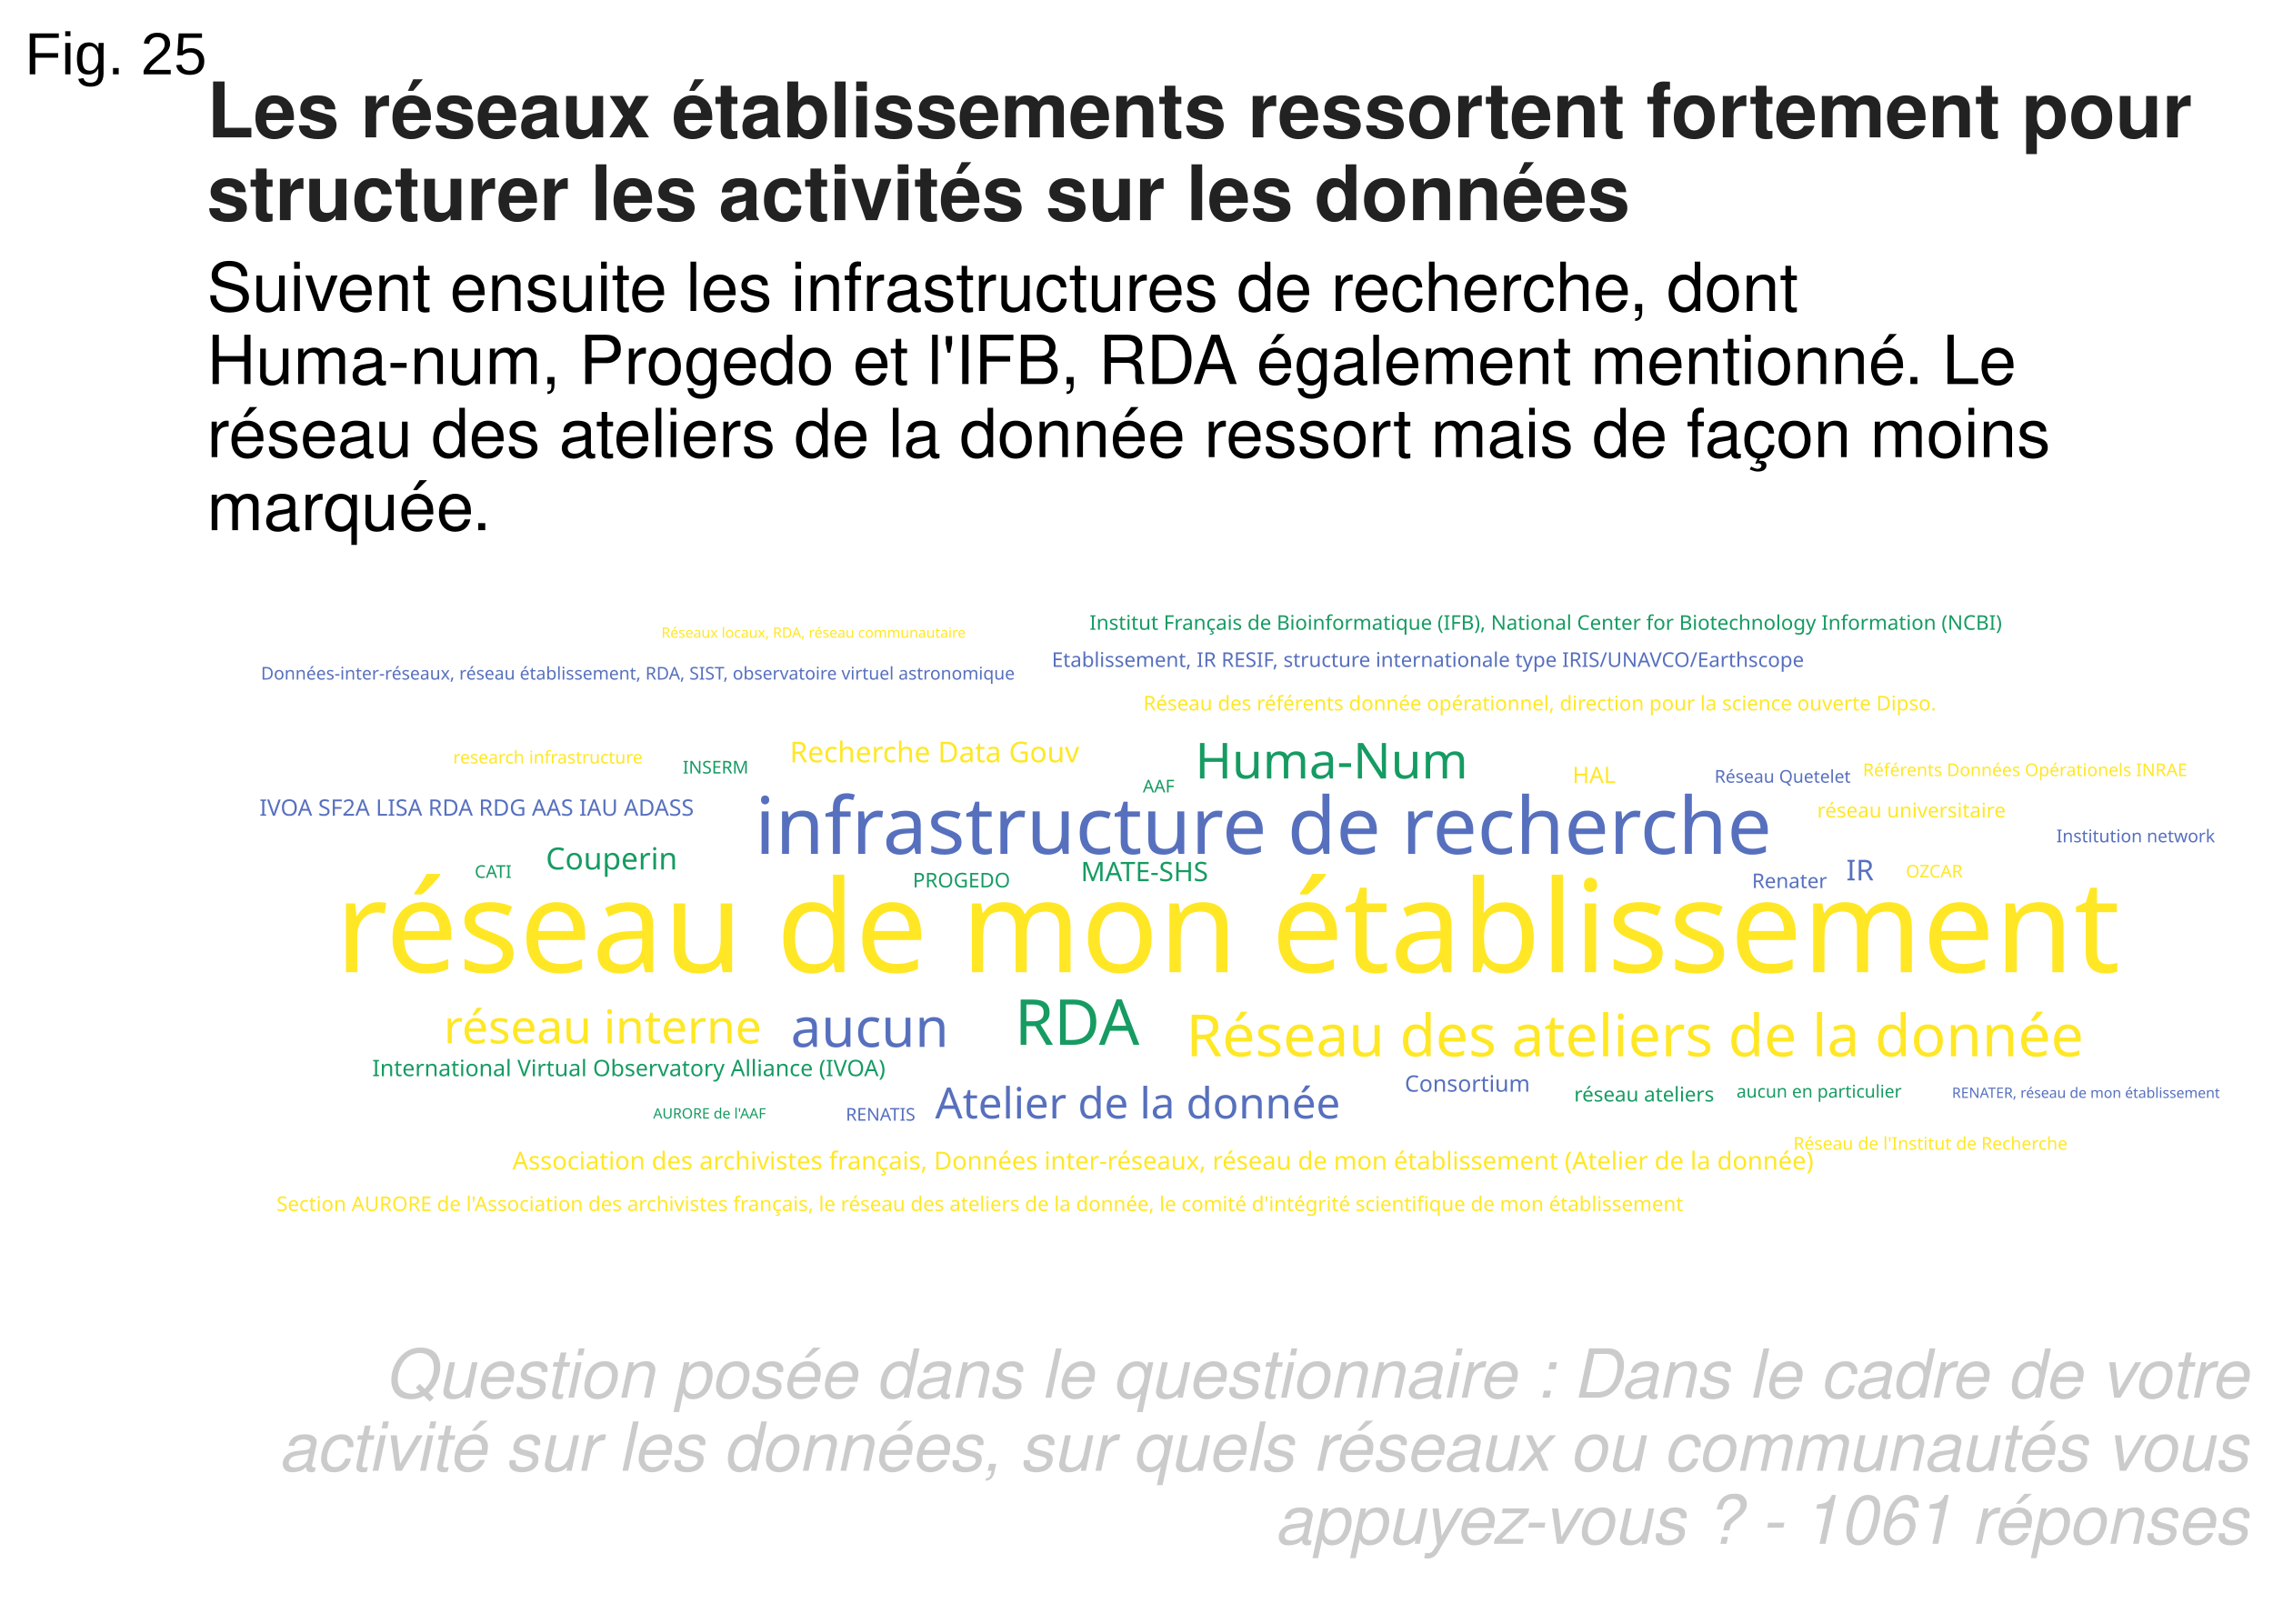
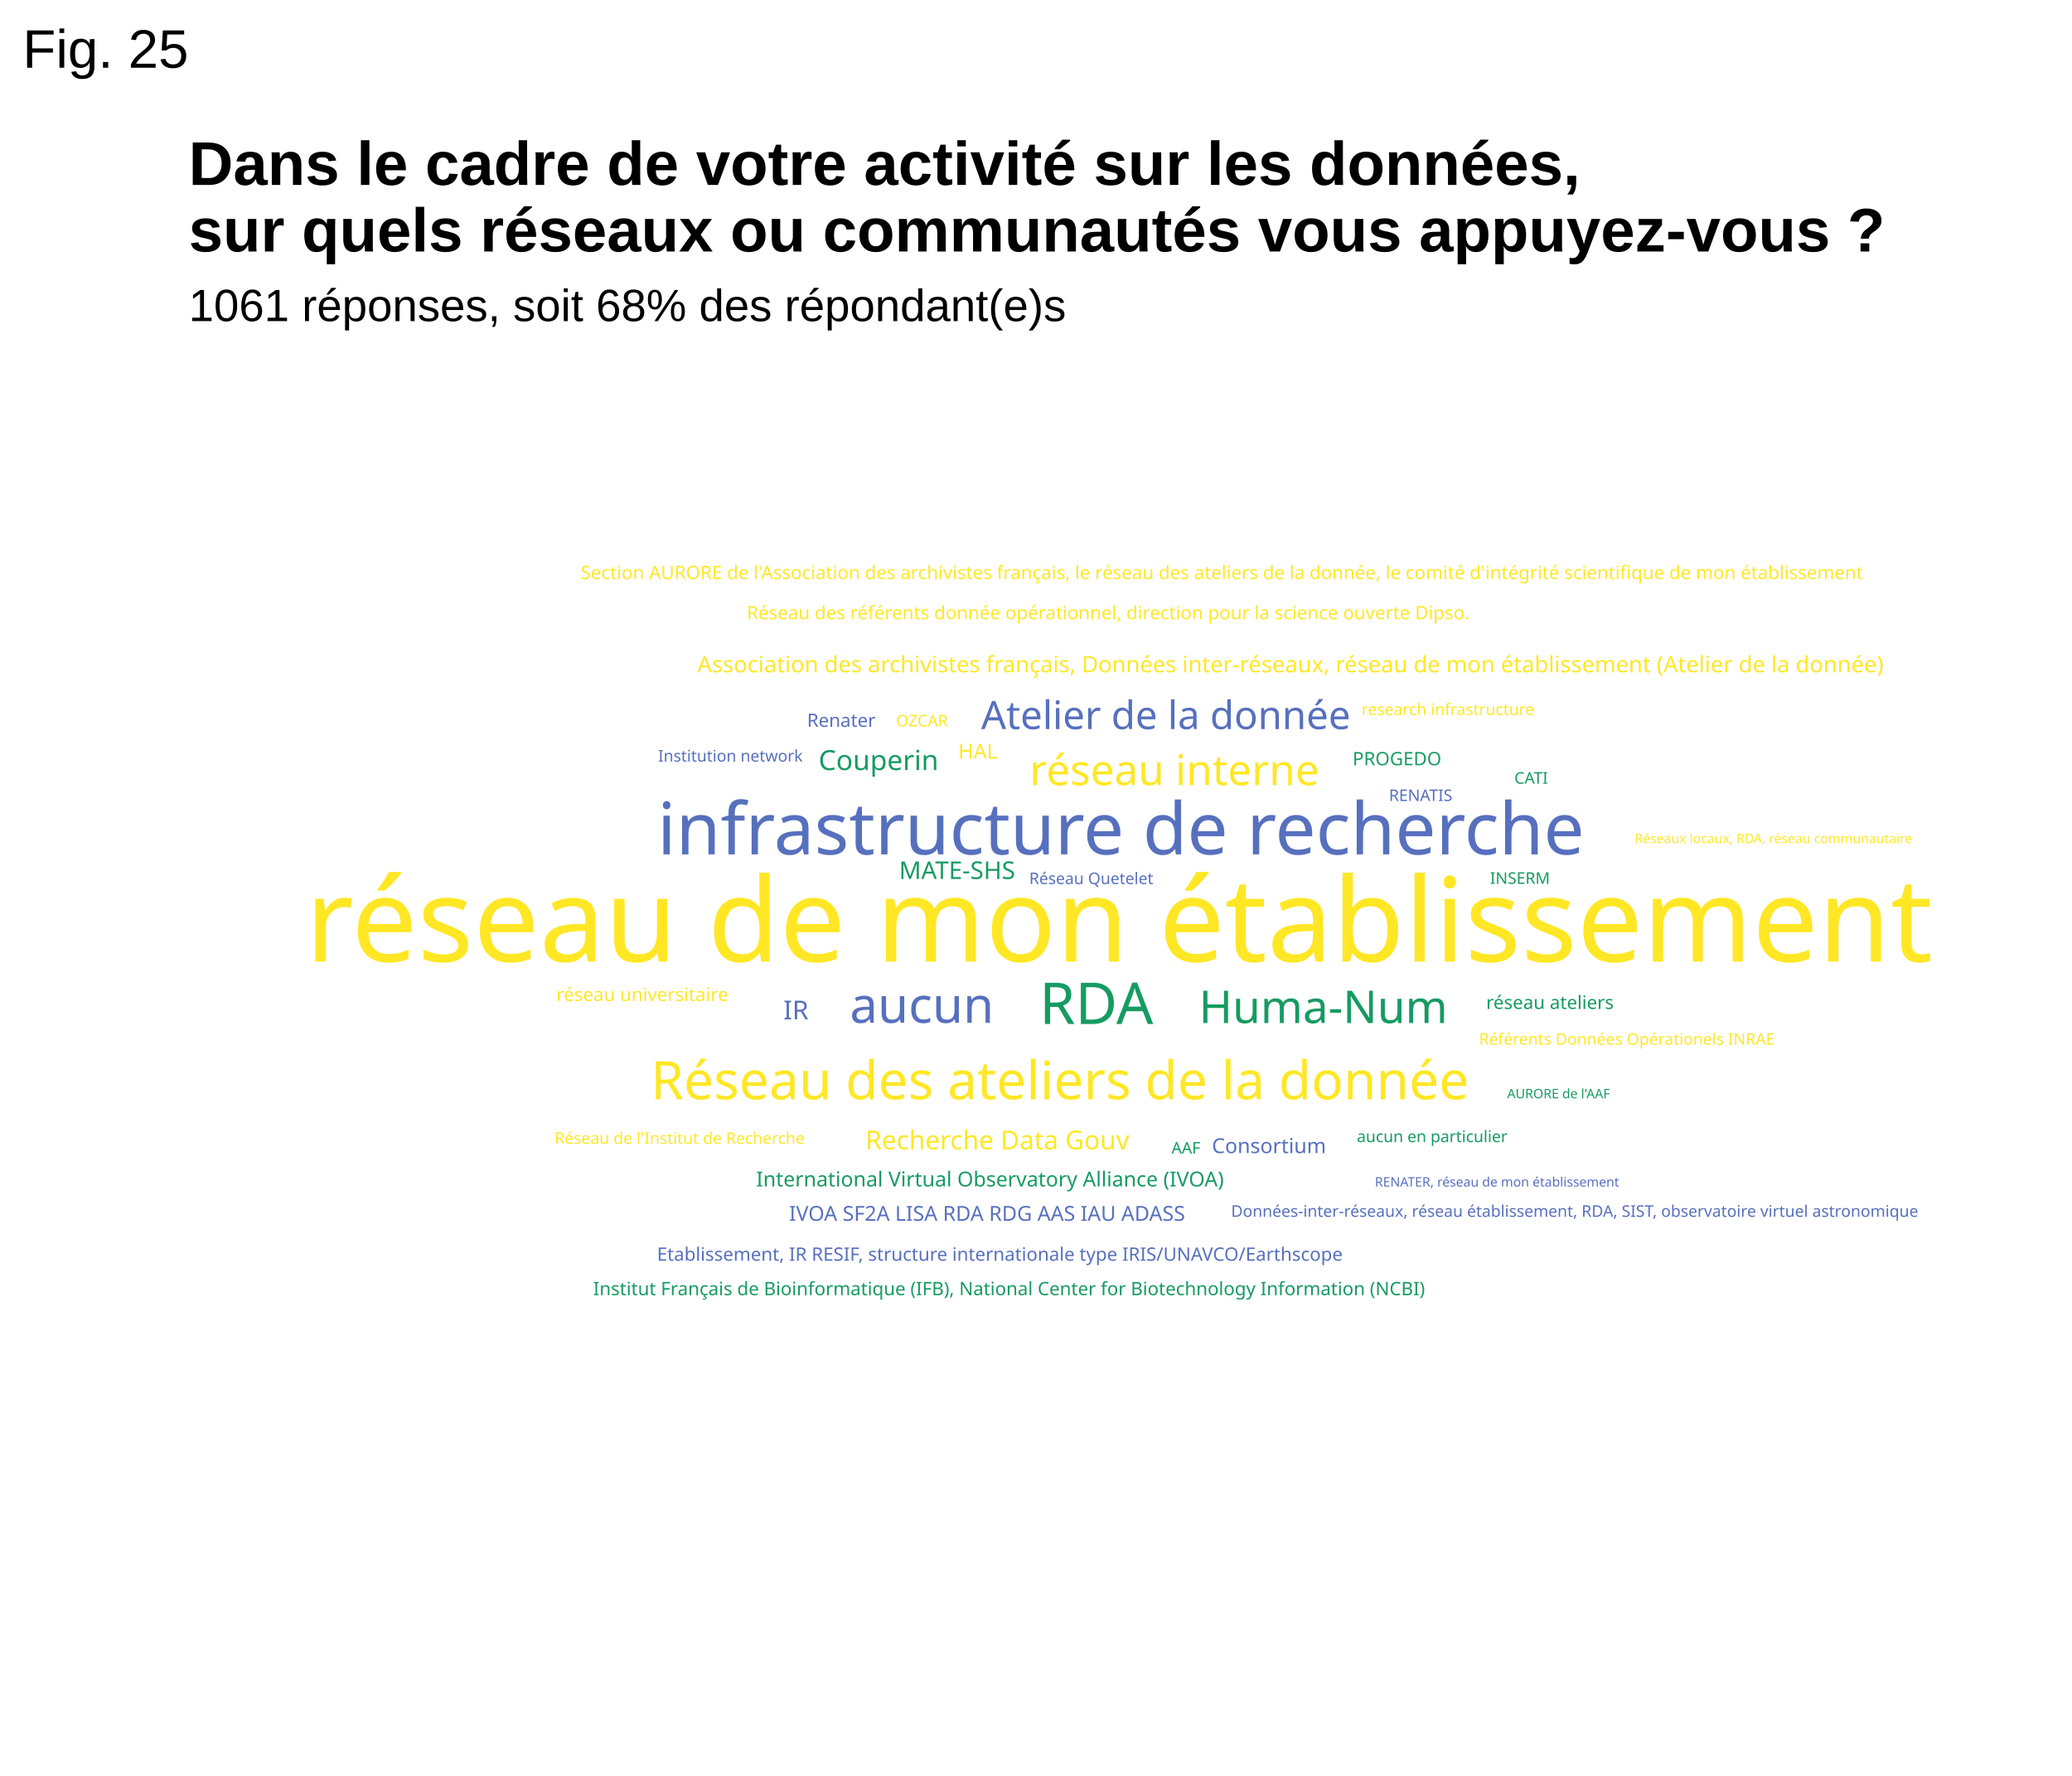
- <svg xmlns="http://www.w3.org/2000/svg" class="svglite" width="504.00pt" height="360.00pt" viewBox="0 0 504.00 360.00">
+ <svg xmlns="http://www.w3.org/2000/svg" class="svglite" width="504.00pt" height="432.00pt" viewBox="0 0 504.00 432.00">
  <defs>
    <style type="text/css">
    .svglite line, .svglite polyline, .svglite polygon, .svglite path, .svglite rect, .svglite circle {
      fill: none;
      stroke: #000000;
      stroke-linecap: round;
      stroke-linejoin: round;
      stroke-miterlimit: 10.00;
    }
    .svglite text {
      white-space: pre;
    }
  </style>
  </defs>
  <rect width="100%" height="100%" style="stroke: none; fill: none;" />
  <defs>
-     <clipPath id="cpMC4wMHw1MDQuMDB8MC4wMHwzNjAuMDA=">
-       <rect x="0.00" y="0.00" width="504.00" height="360.00" />
+     <clipPath id="cpMC4wMHw1MDQuMDB8MC4wMHw0MzIuMDA=">
+       <rect x="0.00" y="0.00" width="504.00" height="432.00" />
    </clipPath>
  </defs>
-   <g clip-path="url(#cpMC4wMHw1MDQuMDB8MC4wMHwzNjAuMDA=)">
+   <g clip-path="url(#cpMC4wMHw1MDQuMDB8MC4wMHw0MzIuMDA=)">
</g>
  <defs>
-     <clipPath id="cpNDUuODl8NDk4LjUyfDEyMC44MnwyODkuOTc=">
-       <rect x="45.89" y="120.82" width="452.63" height="169.15" />
+     <clipPath id="cpNDUuODl8NDk4LjUyfDIwLjk4fDQyNi41Mg==">
+       <rect x="45.89" y="20.98" width="452.63" height="405.54" />
    </clipPath>
  </defs>
-   <g clip-path="url(#cpNDUuODl8NDk4LjUyfDEyMC44MnwyODkuOTc=)">
-     <text x="272.21" y="215.55" text-anchor="middle" style="font-size: 28.45px;fill: #FFE725; font-family: &quot;Noto Sans&quot;;" textLength="396.25px" lengthAdjust="spacingAndGlyphs">réseau de mon établissement</text>
-     <text x="280.12" y="189.32" text-anchor="middle" style="font-size: 17.57px;fill: #5770BE; font-family: &quot;Noto Sans&quot;;" textLength="226.78px" lengthAdjust="spacingAndGlyphs">infrastructure de recherche</text>
-     <text x="238.80" y="231.65" text-anchor="middle" style="font-size: 14.05px;fill: #169B62; font-family: &quot;Noto Sans&quot;;" textLength="27.97px" lengthAdjust="spacingAndGlyphs">RDA</text>
-     <text x="362.51" y="234.19" text-anchor="middle" style="font-size: 12.92px;fill: #FFE725; font-family: &quot;Noto Sans&quot;;" textLength="198.83px" lengthAdjust="spacingAndGlyphs">Réseau des ateliers de la donnée</text>
-     <text x="192.85" y="232.11" text-anchor="middle" style="font-size: 12.11px;fill: #5770BE; font-family: &quot;Noto Sans&quot;;" textLength="35.05px" lengthAdjust="spacingAndGlyphs">aucun</text>
-     <text x="295.26" y="172.59" text-anchor="middle" style="font-size: 11.02px;fill: #169B62; font-family: &quot;Noto Sans&quot;;" textLength="60.49px" lengthAdjust="spacingAndGlyphs">Huma-Num</text>
-     <text x="133.63" y="231.33" text-anchor="middle" style="font-size: 10.31px;fill: #FFE725; font-family: &quot;Noto Sans&quot;;" textLength="70.60px" lengthAdjust="spacingAndGlyphs">réseau interne</text>
-     <text x="252.27" y="247.97" text-anchor="middle" style="font-size: 9.54px;fill: #5770BE; font-family: &quot;Noto Sans&quot;;" textLength="89.80px" lengthAdjust="spacingAndGlyphs">Atelier de la donnée</text>
-     <text x="135.62" y="192.77" text-anchor="middle" style="font-size: 6.75px;fill: #169B62; font-family: &quot;Noto Sans&quot;;" textLength="29.11px" lengthAdjust="spacingAndGlyphs">Couperin</text>
-     <text x="207.23" y="169.01" text-anchor="middle" style="font-size: 6.36px;fill: #FFE725; font-family: &quot;Noto Sans&quot;;" textLength="64.34px" lengthAdjust="spacingAndGlyphs">Recherche Data Gouv</text>
-     <text x="412.43" y="195.19" text-anchor="middle" style="font-size: 6.36px;fill: #5770BE; font-family: &quot;Noto Sans&quot;;" textLength="6.11px" lengthAdjust="spacingAndGlyphs">IR</text>
-     <text x="253.78" y="195.36" text-anchor="middle" style="font-size: 5.95px;fill: #169B62; font-family: &quot;Noto Sans&quot;;" textLength="28.63px" lengthAdjust="spacingAndGlyphs">MATE-SHS</text>
-     <text x="257.88" y="259.30" text-anchor="middle" style="font-size: 5.51px;fill: #FFE725; font-family: &quot;Noto Sans&quot;;" textLength="288.52px" lengthAdjust="spacingAndGlyphs">Association des archivistes français, Données inter-réseaux, réseau de mon établissement (Atelier de la donnée)</text>
-     <text x="325.37" y="242.04" text-anchor="middle" style="font-size: 5.03px;fill: #5770BE; font-family: &quot;Noto Sans&quot;;" textLength="27.71px" lengthAdjust="spacingAndGlyphs">Consortium</text>
-     <text x="139.43" y="238.59" text-anchor="middle" style="font-size: 5.03px;fill: #169B62; font-family: &quot;Noto Sans&quot;;" textLength="113.62px" lengthAdjust="spacingAndGlyphs">International Virtual Observatory Alliance (IVOA)</text>
-     <text x="353.47" y="173.62" text-anchor="middle" style="font-size: 5.03px;fill: #FFE725; font-family: &quot;Noto Sans&quot;;" textLength="9.55px" lengthAdjust="spacingAndGlyphs">HAL</text>
-     <text x="105.69" y="180.85" text-anchor="middle" style="font-size: 5.03px;fill: #5770BE; font-family: &quot;Noto Sans&quot;;" textLength="97.68px" lengthAdjust="spacingAndGlyphs">IVOA  SF2A LISA RDA RDG AAS IAU ADASS</text>
-     <text x="364.57" y="244.22" text-anchor="middle" style="font-size: 4.50px;fill: #169B62; font-family: &quot;Noto Sans&quot;;" textLength="31.00px" lengthAdjust="spacingAndGlyphs">réseau ateliers</text>
-     <text x="341.42" y="157.51" text-anchor="middle" style="font-size: 4.50px;fill: #FFE725; font-family: &quot;Noto Sans&quot;;" textLength="175.54px" lengthAdjust="spacingAndGlyphs">Réseau des référents donnée opérationnel, direction pour la science ouverte Dipso.</text>
-     <text x="316.61" y="147.86" text-anchor="middle" style="font-size: 4.50px;fill: #5770BE; font-family: &quot;Noto Sans&quot;;" textLength="166.85px" lengthAdjust="spacingAndGlyphs">Etablissement, IR RESIF, structure internationale type IRIS/UNAVCO/Earthscope</text>
-     <text x="213.20" y="196.75" text-anchor="middle" style="font-size: 4.50px;fill: #169B62; font-family: &quot;Noto Sans&quot;;" textLength="21.53px" lengthAdjust="spacingAndGlyphs">PROGEDO</text>
-     <text x="217.27" y="268.50" text-anchor="middle" style="font-size: 4.50px;fill: #FFE725; font-family: &quot;Noto Sans&quot;;" textLength="311.36px" lengthAdjust="spacingAndGlyphs">Section AURORE de l'Association des archivistes français, le réseau des ateliers de la donnée, le comité d'intégrité scientifique de mon établissement</text>
-     <text x="396.81" y="196.90" text-anchor="middle" style="font-size: 4.50px;fill: #5770BE; font-family: &quot;Noto Sans&quot;;" textLength="16.60px" lengthAdjust="spacingAndGlyphs">Renater</text>
-     <text x="342.73" y="139.63" text-anchor="middle" style="font-size: 4.50px;fill: #169B62; font-family: &quot;Noto Sans&quot;;" textLength="201.73px" lengthAdjust="spacingAndGlyphs">Institut Français de Bioinformatique (IFB), National Center for Biotechnology Information (NCBI)</text>
-     <text x="423.83" y="181.25" text-anchor="middle" style="font-size: 4.50px;fill: #FFE725; font-family: &quot;Noto Sans&quot;;" textLength="41.83px" lengthAdjust="spacingAndGlyphs">réseau universitaire</text>
-     <text x="141.43" y="150.67" text-anchor="middle" style="font-size: 3.90px;fill: #5770BE; font-family: &quot;Noto Sans&quot;;" textLength="167.37px" lengthAdjust="spacingAndGlyphs">Données-inter-réseaux, réseau établissement, RDA, SIST, observatoire virtuel astronomique</text>
-     <text x="403.35" y="243.35" text-anchor="middle" style="font-size: 3.90px;fill: #169B62; font-family: &quot;Noto Sans&quot;;" textLength="36.55px" lengthAdjust="spacingAndGlyphs">aucun en particulier</text>
-     <text x="428.89" y="194.55" text-anchor="middle" style="font-size: 3.90px;fill: #FFE725; font-family: &quot;Noto Sans&quot;;" textLength="12.63px" lengthAdjust="spacingAndGlyphs">OZCAR</text>
-     <text x="395.27" y="173.53" text-anchor="middle" style="font-size: 3.90px;fill: #5770BE; font-family: &quot;Noto Sans&quot;;" textLength="30.12px" lengthAdjust="spacingAndGlyphs">Réseau Quetelet</text>
-     <text x="158.67" y="171.50" text-anchor="middle" style="font-size: 3.90px;fill: #169B62; font-family: &quot;Noto Sans&quot;;" textLength="14.52px" lengthAdjust="spacingAndGlyphs">INSERM</text>
-     <text x="121.48" y="169.28" text-anchor="middle" style="font-size: 3.90px;fill: #FFE725; font-family: &quot;Noto Sans&quot;;" textLength="42.22px" lengthAdjust="spacingAndGlyphs">research infrastructure</text>
-     <text x="473.56" y="186.74" text-anchor="middle" style="font-size: 3.90px;fill: #5770BE; font-family: &quot;Noto Sans&quot;;" textLength="35.09px" lengthAdjust="spacingAndGlyphs">Institution network</text>
-     <text x="256.91" y="175.69" text-anchor="middle" style="font-size: 3.90px;fill: #169B62; font-family: &quot;Noto Sans&quot;;" textLength="6.98px" lengthAdjust="spacingAndGlyphs">AAF</text>
-     <text x="449.03" y="172.07" text-anchor="middle" style="font-size: 3.90px;fill: #FFE725; font-family: &quot;Noto Sans&quot;;" textLength="71.91px" lengthAdjust="spacingAndGlyphs">Référents Données Opérationels INRAE</text>
-     <text x="195.25" y="248.47" text-anchor="middle" style="font-size: 3.90px;fill: #5770BE; font-family: &quot;Noto Sans&quot;;" textLength="15.64px" lengthAdjust="spacingAndGlyphs">RENATIS</text>
-     <text x="109.35" y="194.63" text-anchor="middle" style="font-size: 3.90px;fill: #169B62; font-family: &quot;Noto Sans&quot;;" textLength="8.42px" lengthAdjust="spacingAndGlyphs">CATI</text>
-     <text x="428.04" y="254.91" text-anchor="middle" style="font-size: 3.90px;fill: #FFE725; font-family: &quot;Noto Sans&quot;;" textLength="60.73px" lengthAdjust="spacingAndGlyphs">Réseau de l'Institut de Recherche</text>
-     <text x="462.52" y="243.42" text-anchor="middle" style="font-size: 3.18px;fill: #5770BE; font-family: &quot;Noto Sans&quot;;" textLength="59.54px" lengthAdjust="spacingAndGlyphs">RENATER, réseau de mon établissement</text>
-     <text x="157.33" y="247.99" text-anchor="middle" style="font-size: 3.18px;fill: #169B62; font-family: &quot;Noto Sans&quot;;" textLength="25.17px" lengthAdjust="spacingAndGlyphs">AURORE de l'AAF</text>
-     <text x="180.39" y="141.39" text-anchor="middle" style="font-size: 3.18px;fill: #FFE725; font-family: &quot;Noto Sans&quot;;" textLength="67.49px" lengthAdjust="spacingAndGlyphs">Réseaux locaux, RDA, réseau communautaire</text>
+   <g clip-path="url(#cpNDUuODl8NDk4LjUyfDIwLjk4fDQyNi41Mg==)">
+     <text x="272.21" y="233.91" text-anchor="middle" style="font-size: 28.45px;fill: #FFE725; font-family: &quot;Noto Sans&quot;;" textLength="396.25px" lengthAdjust="spacingAndGlyphs">réseau de mon établissement</text>
+     <text x="272.63" y="207.84" text-anchor="middle" style="font-size: 17.57px;fill: #5770BE; font-family: &quot;Noto Sans&quot;;" textLength="226.78px" lengthAdjust="spacingAndGlyphs">infrastructure de recherche</text>
+     <text x="266.66" y="249.10" text-anchor="middle" style="font-size: 14.05px;fill: #169B62; font-family: &quot;Noto Sans&quot;;" textLength="27.97px" lengthAdjust="spacingAndGlyphs">RDA</text>
+     <text x="257.80" y="267.41" text-anchor="middle" style="font-size: 12.92px;fill: #FFE725; font-family: &quot;Noto Sans&quot;;" textLength="198.83px" lengthAdjust="spacingAndGlyphs">Réseau des ateliers de la donnée</text>
+     <text x="224.23" y="248.80" text-anchor="middle" style="font-size: 12.11px;fill: #5770BE; font-family: &quot;Noto Sans&quot;;" textLength="35.05px" lengthAdjust="spacingAndGlyphs">aucun</text>
+     <text x="321.88" y="248.87" text-anchor="middle" style="font-size: 11.02px;fill: #169B62; font-family: &quot;Noto Sans&quot;;" textLength="60.49px" lengthAdjust="spacingAndGlyphs">Huma-Num</text>
+     <text x="285.66" y="190.99" text-anchor="middle" style="font-size: 10.31px;fill: #FFE725; font-family: &quot;Noto Sans&quot;;" textLength="70.60px" lengthAdjust="spacingAndGlyphs">réseau interne</text>
+     <text x="283.58" y="177.36" text-anchor="middle" style="font-size: 9.54px;fill: #5770BE; font-family: &quot;Noto Sans&quot;;" textLength="89.80px" lengthAdjust="spacingAndGlyphs">Atelier de la donnée</text>
+     <text x="213.70" y="187.33" text-anchor="middle" style="font-size: 6.75px;fill: #169B62; font-family: &quot;Noto Sans&quot;;" textLength="29.11px" lengthAdjust="spacingAndGlyphs">Couperin</text>
+     <text x="242.62" y="279.59" text-anchor="middle" style="font-size: 6.36px;fill: #FFE725; font-family: &quot;Noto Sans&quot;;" textLength="64.34px" lengthAdjust="spacingAndGlyphs">Recherche Data Gouv</text>
+     <text x="193.61" y="247.97" text-anchor="middle" style="font-size: 6.36px;fill: #5770BE; font-family: &quot;Noto Sans&quot;;" textLength="6.11px" lengthAdjust="spacingAndGlyphs">IR</text>
+     <text x="232.81" y="213.82" text-anchor="middle" style="font-size: 5.95px;fill: #169B62; font-family: &quot;Noto Sans&quot;;" textLength="28.63px" lengthAdjust="spacingAndGlyphs">MATE-SHS</text>
+     <text x="313.91" y="163.55" text-anchor="middle" style="font-size: 5.51px;fill: #FFE725; font-family: &quot;Noto Sans&quot;;" textLength="288.52px" lengthAdjust="spacingAndGlyphs">Association des archivistes français, Données inter-réseaux, réseau de mon établissement (Atelier de la donnée)</text>
+     <text x="308.68" y="280.51" text-anchor="middle" style="font-size: 5.03px;fill: #5770BE; font-family: &quot;Noto Sans&quot;;" textLength="27.71px" lengthAdjust="spacingAndGlyphs">Consortium</text>
+     <text x="240.81" y="288.62" text-anchor="middle" style="font-size: 5.03px;fill: #169B62; font-family: &quot;Noto Sans&quot;;" textLength="113.62px" lengthAdjust="spacingAndGlyphs">International Virtual Observatory Alliance (IVOA)</text>
+     <text x="237.87" y="184.54" text-anchor="middle" style="font-size: 5.03px;fill: #FFE725; font-family: &quot;Noto Sans&quot;;" textLength="9.55px" lengthAdjust="spacingAndGlyphs">HAL</text>
+     <text x="240.10" y="296.98" text-anchor="middle" style="font-size: 5.03px;fill: #5770BE; font-family: &quot;Noto Sans&quot;;" textLength="97.68px" lengthAdjust="spacingAndGlyphs">IVOA  SF2A LISA RDA RDG AAS IAU ADASS</text>
+     <text x="377.01" y="245.44" text-anchor="middle" style="font-size: 4.50px;fill: #169B62; font-family: &quot;Noto Sans&quot;;" textLength="31.00px" lengthAdjust="spacingAndGlyphs">réseau ateliers</text>
+     <text x="269.56" y="150.64" text-anchor="middle" style="font-size: 4.50px;fill: #FFE725; font-family: &quot;Noto Sans&quot;;" textLength="175.54px" lengthAdjust="spacingAndGlyphs">Réseau des référents donnée opérationnel, direction pour la science ouverte Dipso.</text>
+     <text x="243.20" y="306.69" text-anchor="middle" style="font-size: 4.50px;fill: #5770BE; font-family: &quot;Noto Sans&quot;;" textLength="166.85px" lengthAdjust="spacingAndGlyphs">Etablissement, IR RESIF, structure internationale type IRIS/UNAVCO/Earthscope</text>
+     <text x="339.82" y="186.16" text-anchor="middle" style="font-size: 4.50px;fill: #169B62; font-family: &quot;Noto Sans&quot;;" textLength="21.53px" lengthAdjust="spacingAndGlyphs">PROGEDO</text>
+     <text x="297.20" y="140.86" text-anchor="middle" style="font-size: 4.50px;fill: #FFE725; font-family: &quot;Noto Sans&quot;;" textLength="311.36px" lengthAdjust="spacingAndGlyphs">Section AURORE de l'Association des archivistes français, le réseau des ateliers de la donnée, le comité d'intégrité scientifique de mon établissement</text>
+     <text x="204.64" y="176.82" text-anchor="middle" style="font-size: 4.50px;fill: #5770BE; font-family: &quot;Noto Sans&quot;;" textLength="16.60px" lengthAdjust="spacingAndGlyphs">Renater</text>
+     <text x="245.45" y="315.07" text-anchor="middle" style="font-size: 4.50px;fill: #169B62; font-family: &quot;Noto Sans&quot;;" textLength="201.73px" lengthAdjust="spacingAndGlyphs">Institut Français de Bioinformatique (IFB), National Center for Biotechnology Information (NCBI)</text>
+     <text x="156.24" y="243.51" text-anchor="middle" style="font-size: 4.50px;fill: #FFE725; font-family: &quot;Noto Sans&quot;;" textLength="41.83px" lengthAdjust="spacingAndGlyphs">réseau universitaire</text>
+     <text x="383.03" y="296.00" text-anchor="middle" style="font-size: 3.90px;fill: #5770BE; font-family: &quot;Noto Sans&quot;;" textLength="167.37px" lengthAdjust="spacingAndGlyphs">Données-inter-réseaux, réseau établissement, RDA, SIST, observatoire virtuel astronomique</text>
+     <text x="348.36" y="277.83" text-anchor="middle" style="font-size: 3.90px;fill: #169B62; font-family: &quot;Noto Sans&quot;;" textLength="36.55px" lengthAdjust="spacingAndGlyphs">aucun en particulier</text>
+     <text x="224.27" y="176.70" text-anchor="middle" style="font-size: 3.90px;fill: #FFE725; font-family: &quot;Noto Sans&quot;;" textLength="12.63px" lengthAdjust="spacingAndGlyphs">OZCAR</text>
+     <text x="265.44" y="215.06" text-anchor="middle" style="font-size: 3.90px;fill: #5770BE; font-family: &quot;Noto Sans&quot;;" textLength="30.12px" lengthAdjust="spacingAndGlyphs">Réseau Quetelet</text>
+     <text x="369.72" y="215.00" text-anchor="middle" style="font-size: 3.90px;fill: #169B62; font-family: &quot;Noto Sans&quot;;" textLength="14.52px" lengthAdjust="spacingAndGlyphs">INSERM</text>
+     <text x="352.20" y="173.94" text-anchor="middle" style="font-size: 3.90px;fill: #FFE725; font-family: &quot;Noto Sans&quot;;" textLength="42.22px" lengthAdjust="spacingAndGlyphs">research infrastructure</text>
+     <text x="177.67" y="185.26" text-anchor="middle" style="font-size: 3.90px;fill: #5770BE; font-family: &quot;Noto Sans&quot;;" textLength="35.09px" lengthAdjust="spacingAndGlyphs">Institution network</text>
+     <text x="288.46" y="280.61" text-anchor="middle" style="font-size: 3.90px;fill: #169B62; font-family: &quot;Noto Sans&quot;;" textLength="6.98px" lengthAdjust="spacingAndGlyphs">AAF</text>
+     <text x="395.74" y="254.14" text-anchor="middle" style="font-size: 3.90px;fill: #FFE725; font-family: &quot;Noto Sans&quot;;" textLength="71.91px" lengthAdjust="spacingAndGlyphs">Référents Données Opérationels INRAE</text>
+     <text x="345.56" y="194.86" text-anchor="middle" style="font-size: 3.90px;fill: #5770BE; font-family: &quot;Noto Sans&quot;;" textLength="15.64px" lengthAdjust="spacingAndGlyphs">RENATIS</text>
+     <text x="372.44" y="190.64" text-anchor="middle" style="font-size: 3.90px;fill: #169B62; font-family: &quot;Noto Sans&quot;;" textLength="8.42px" lengthAdjust="spacingAndGlyphs">CATI</text>
+     <text x="165.31" y="278.25" text-anchor="middle" style="font-size: 3.90px;fill: #FFE725; font-family: &quot;Noto Sans&quot;;" textLength="60.73px" lengthAdjust="spacingAndGlyphs">Réseau de l'Institut de Recherche</text>
+     <text x="364.12" y="288.64" text-anchor="middle" style="font-size: 3.18px;fill: #5770BE; font-family: &quot;Noto Sans&quot;;" textLength="59.54px" lengthAdjust="spacingAndGlyphs">RENATER, réseau de mon établissement</text>
+     <text x="379.11" y="267.17" text-anchor="middle" style="font-size: 3.18px;fill: #169B62; font-family: &quot;Noto Sans&quot;;" textLength="25.17px" lengthAdjust="spacingAndGlyphs">AURORE de l'AAF</text>
+     <text x="431.38" y="205.11" text-anchor="middle" style="font-size: 3.18px;fill: #FFE725; font-family: &quot;Noto Sans&quot;;" textLength="67.49px" lengthAdjust="spacingAndGlyphs">Réseaux locaux, RDA, réseau communautaire</text>
  </g>
-   <g clip-path="url(#cpMC4wMHw1MDQuMDB8MC4wMHwzNjAuMDA=)">
-     <text x="45.89" y="68.95" style="font-size: 15.00px; font-family: &quot;Nimbus Sans&quot;;" textLength="354.30px" lengthAdjust="spacingAndGlyphs">Suivent ensuite les infrastructures de recherche, dont</text>
-     <text x="45.89" y="85.15" style="font-size: 15.00px; font-family: &quot;Nimbus Sans&quot;;" textLength="402.97px" lengthAdjust="spacingAndGlyphs">Huma-num, Progedo et l'IFB, RDA également mentionné. Le</text>
-     <text x="45.89" y="101.35" style="font-size: 15.00px; font-family: &quot;Nimbus Sans&quot;;" textLength="409.31px" lengthAdjust="spacingAndGlyphs">réseau des ateliers de la donnée ressort mais de façon moins</text>
-     <text x="45.89" y="117.55" style="font-size: 15.00px; font-family: &quot;Nimbus Sans&quot;;" textLength="63.35px" lengthAdjust="spacingAndGlyphs">marquée.</text>
-     <text x="45.89" y="30.46" style="font-size: 17.00px; font-weight: bold;fill: #222222; font-family: &quot;Nimbus Sans&quot;;" textLength="439.31px" lengthAdjust="spacingAndGlyphs">Les réseaux établissements ressortent fortement pour</text>
-     <text x="45.89" y="48.82" style="font-size: 17.00px; font-weight: bold;fill: #222222; font-family: &quot;Nimbus Sans&quot;;" textLength="315.57px" lengthAdjust="spacingAndGlyphs">structurer les activités sur les données</text>
-     <text x="498.52" y="309.88" text-anchor="end" style="font-size: 15.00px; font-style: italic;fill: #CBCBCB; font-family: &quot;Nimbus Sans&quot;;" textLength="415.17px" lengthAdjust="spacingAndGlyphs">Question posée dans le questionnaire : Dans le cadre de votre</text>
-     <text x="498.52" y="326.08" text-anchor="end" style="font-size: 15.00px; font-style: italic;fill: #CBCBCB; font-family: &quot;Nimbus Sans&quot;;" textLength="438.49px" lengthAdjust="spacingAndGlyphs">activité sur les données, sur quels réseaux ou communautés vous</text>
-     <text x="498.52" y="342.28" text-anchor="end" style="font-size: 15.00px; font-style: italic;fill: #CBCBCB; font-family: &quot;Nimbus Sans&quot;;" textLength="218.42px" lengthAdjust="spacingAndGlyphs">appuyez-vous ? - 1061 réponses</text>
+   <g clip-path="url(#cpMC4wMHw1MDQuMDB8MC4wMHw0MzIuMDA=)">
+     <text x="45.89" y="78.11" style="font-size: 11.00px; font-family: &quot;Arial&quot;;" textLength="221.58px" lengthAdjust="spacingAndGlyphs">1061 réponses, soit 68% des répondant(e)s</text>
+     <text x="45.89" y="28.78" style="font-size: 15.00px; font-weight: bold; font-family: &quot;Arial&quot;;" textLength="0.00px" lengthAdjust="spacingAndGlyphs" />
+     <text x="45.89" y="44.98" style="font-size: 15.00px; font-weight: bold; font-family: &quot;Arial&quot;;" textLength="355.62px" lengthAdjust="spacingAndGlyphs">Dans le cadre de votre activité sur les données, </text>
+     <text x="45.89" y="61.18" style="font-size: 15.00px; font-weight: bold; font-family: &quot;Arial&quot;;" textLength="423.18px" lengthAdjust="spacingAndGlyphs">sur quels réseaux ou communautés vous appuyez-vous ?</text>
    <text x="25.69" y="16.48" text-anchor="middle" style="font-size: 13.20px; font-family: &quot;Arial&quot;;" textLength="40.41px" lengthAdjust="spacingAndGlyphs">Fig. 25</text>
  </g>
</svg>
